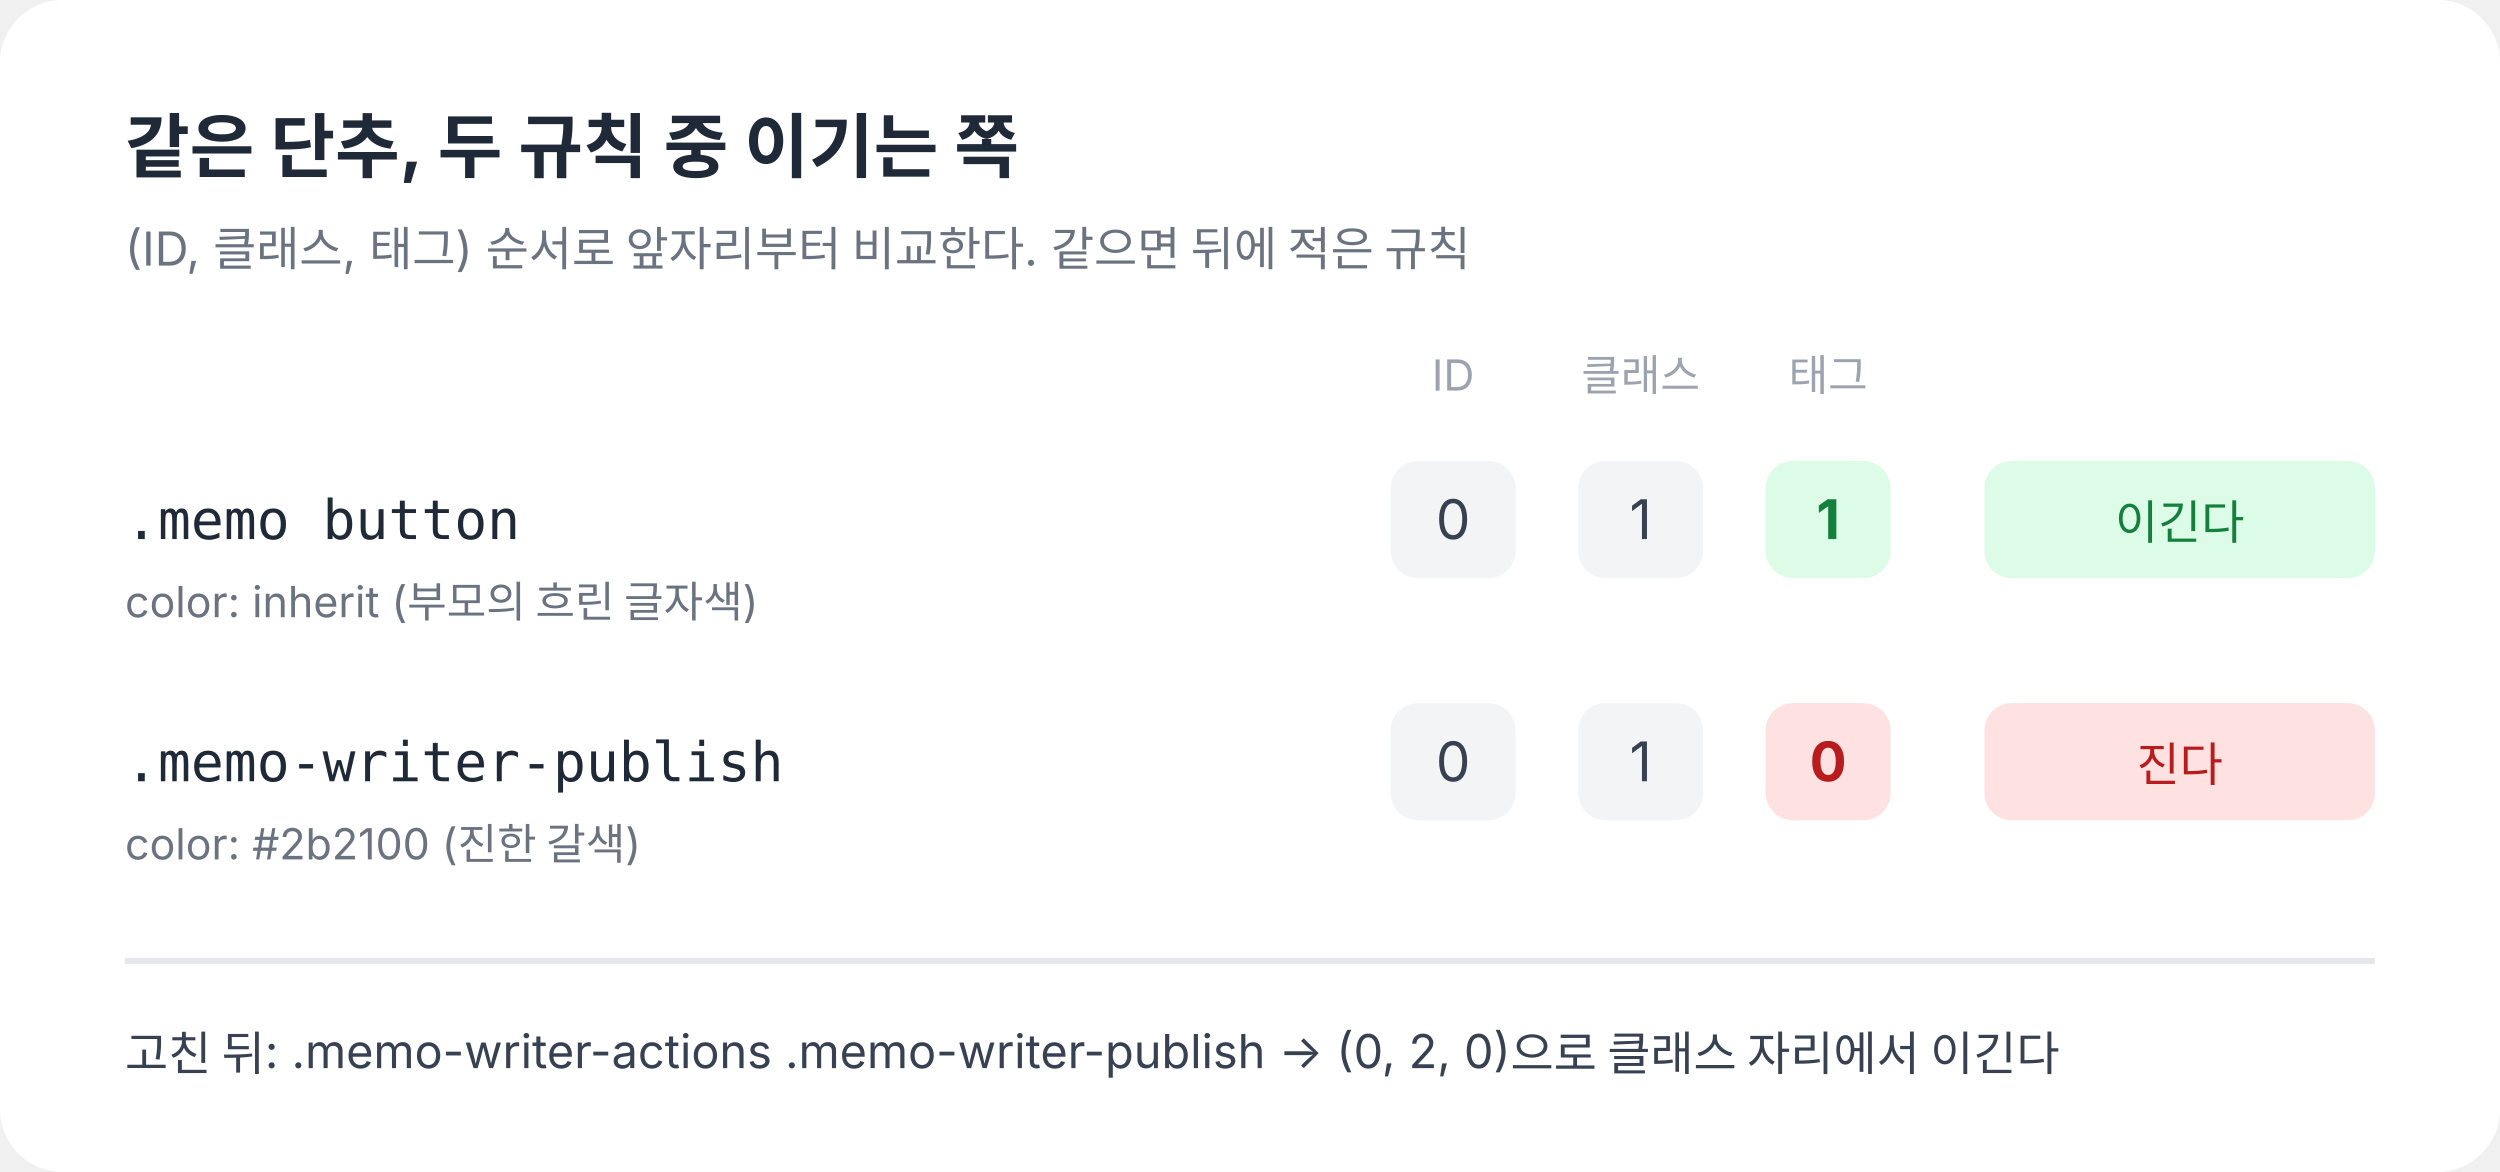
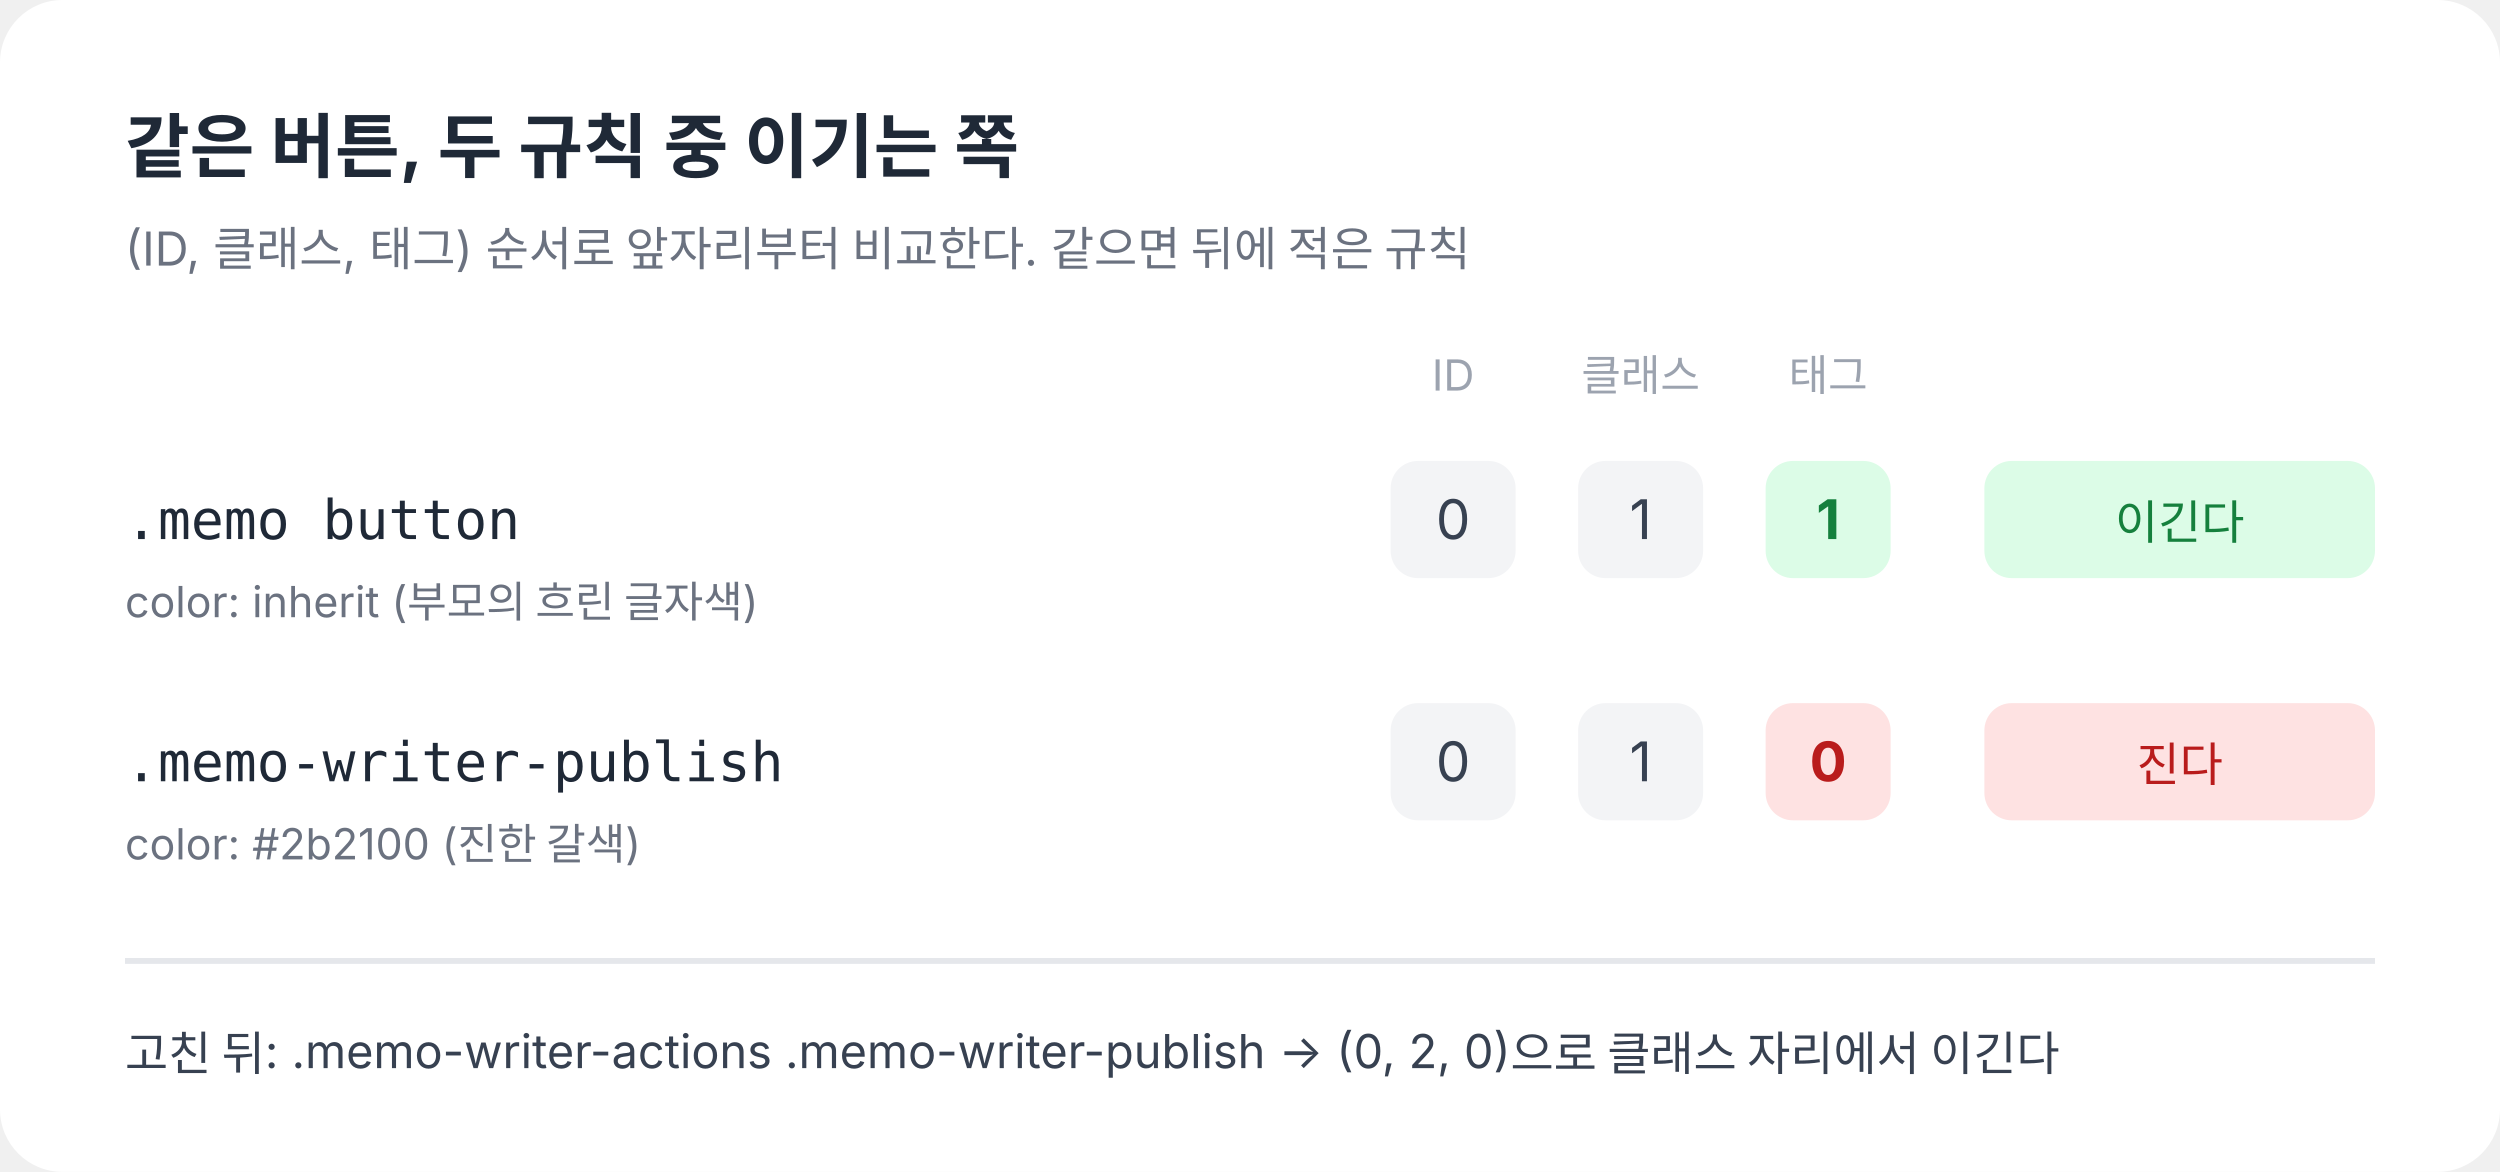
<svg xmlns="http://www.w3.org/2000/svg" viewBox="0 0 640 300" font-family="-apple-system, BlinkMacSystemFont, 'Apple SD Gothic Neo', sans-serif">
  <rect width="640" height="300" rx="16" fill="#ffffff" />
-   <text x="32" y="44" font-size="18" font-weight="700" fill="#1f2937">같은 단추, 두 규칙 중 이기는 쪽</text>
+   <text x="32" y="44" font-size="18" font-weight="700" fill="#1f2937">같은 버튼, 두 규칙 중 이기는 쪽</text>
  <text x="32" y="68" font-size="12" fill="#6b7280">(ID, 클래스, 태그) 순서로 앞자리부터 비교한다. 같으면 뒤에 적은 규칙</text>
  <g font-size="11" fill="#9ca3af" text-anchor="middle">
    <text x="372" y="100">ID</text>
    <text x="420" y="100">클래스</text>
    <text x="468" y="100">태그</text>
  </g>
  <g>
    <text x="32" y="138" font-size="14" fill="#1f2937" font-family="ui-monospace, SFMono-Regular, Menlo, monospace">.memo button</text>
    <text x="32" y="158" font-size="11" fill="#6b7280">color: inherit (부모의 흐린 글자색)</text>
    <rect x="356" y="118" width="32" height="30" rx="7" fill="#f3f4f6" />
    <text x="372" y="138" font-size="14" text-anchor="middle" fill="#374151">0</text>
    <rect x="404" y="118" width="32" height="30" rx="7" fill="#f3f4f6" />
    <text x="420" y="138" font-size="14" text-anchor="middle" fill="#374151">1</text>
    <rect x="452" y="118" width="32" height="30" rx="7" fill="#dcfce7" />
    <text x="468" y="138" font-size="14" text-anchor="middle" fill="#15803d" font-weight="700">1</text>
    <rect x="508" y="118" width="100" height="30" rx="7" fill="#dcfce7" />
    <text x="558" y="138" font-size="12" text-anchor="middle" fill="#15803d">이긴다</text>
  </g>
  <g>
    <text x="32" y="200" font-size="14" fill="#1f2937" font-family="ui-monospace, SFMono-Regular, Menlo, monospace">.memo-writer-publish</text>
    <text x="32" y="220" font-size="11" fill="#6b7280">color: #2b2100 (진한 갈색)</text>
    <rect x="356" y="180" width="32" height="30" rx="7" fill="#f3f4f6" />
    <text x="372" y="200" font-size="14" text-anchor="middle" fill="#374151">0</text>
    <rect x="404" y="180" width="32" height="30" rx="7" fill="#f3f4f6" />
    <text x="420" y="200" font-size="14" text-anchor="middle" fill="#374151">1</text>
    <rect x="452" y="180" width="32" height="30" rx="7" fill="#fee2e2" />
    <text x="468" y="200" font-size="14" text-anchor="middle" fill="#b91c1c" font-weight="700">0</text>
    <rect x="508" y="180" width="100" height="30" rx="7" fill="#fee2e2" />
    <text x="558" y="200" font-size="12" text-anchor="middle" fill="#b91c1c">진다</text>
  </g>
  <path d="M32 246 H608" stroke="#e5e7eb" stroke-width="1.5" />
  <text x="32" y="274" font-size="12" fill="#374151">고친 뒤: .memo-writer-actions .memo-writer-publish → (0, 2, 0)으로 클래스 자리에서 이긴다</text>
</svg>
